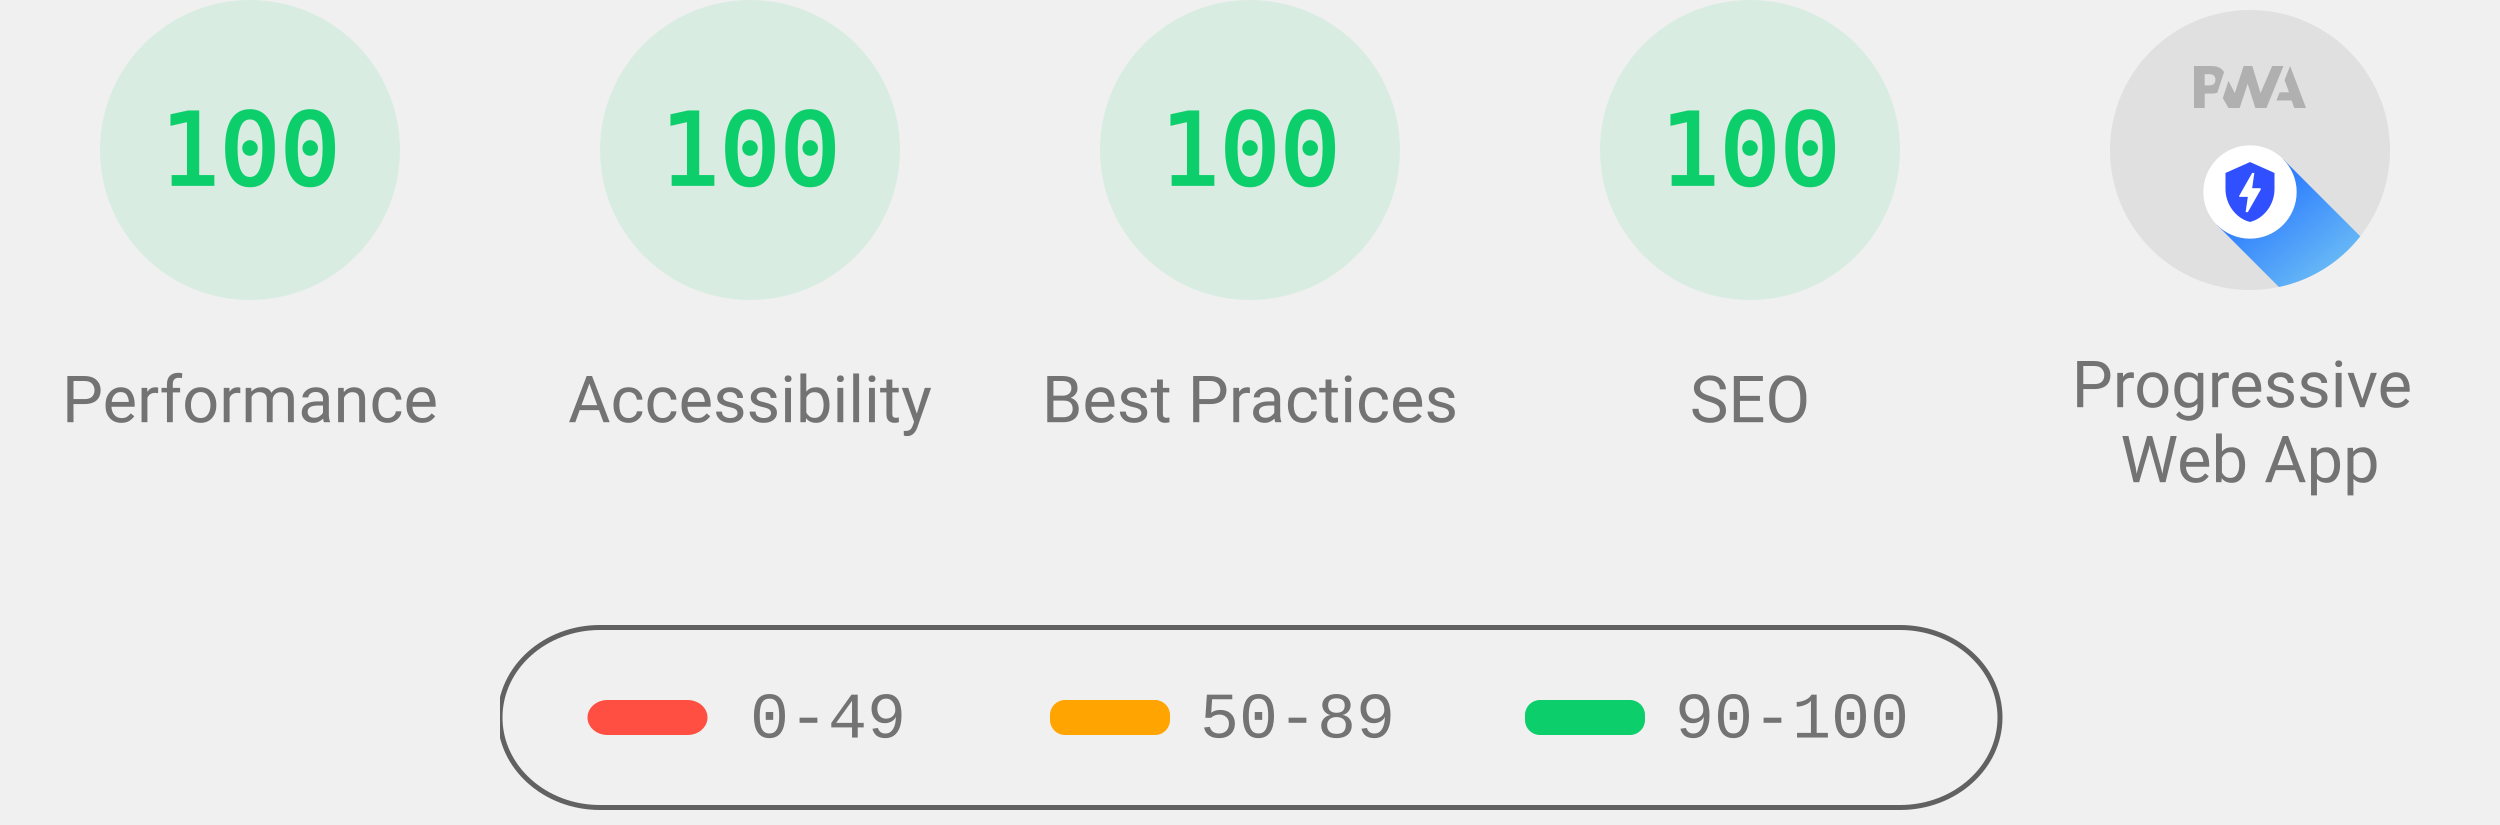
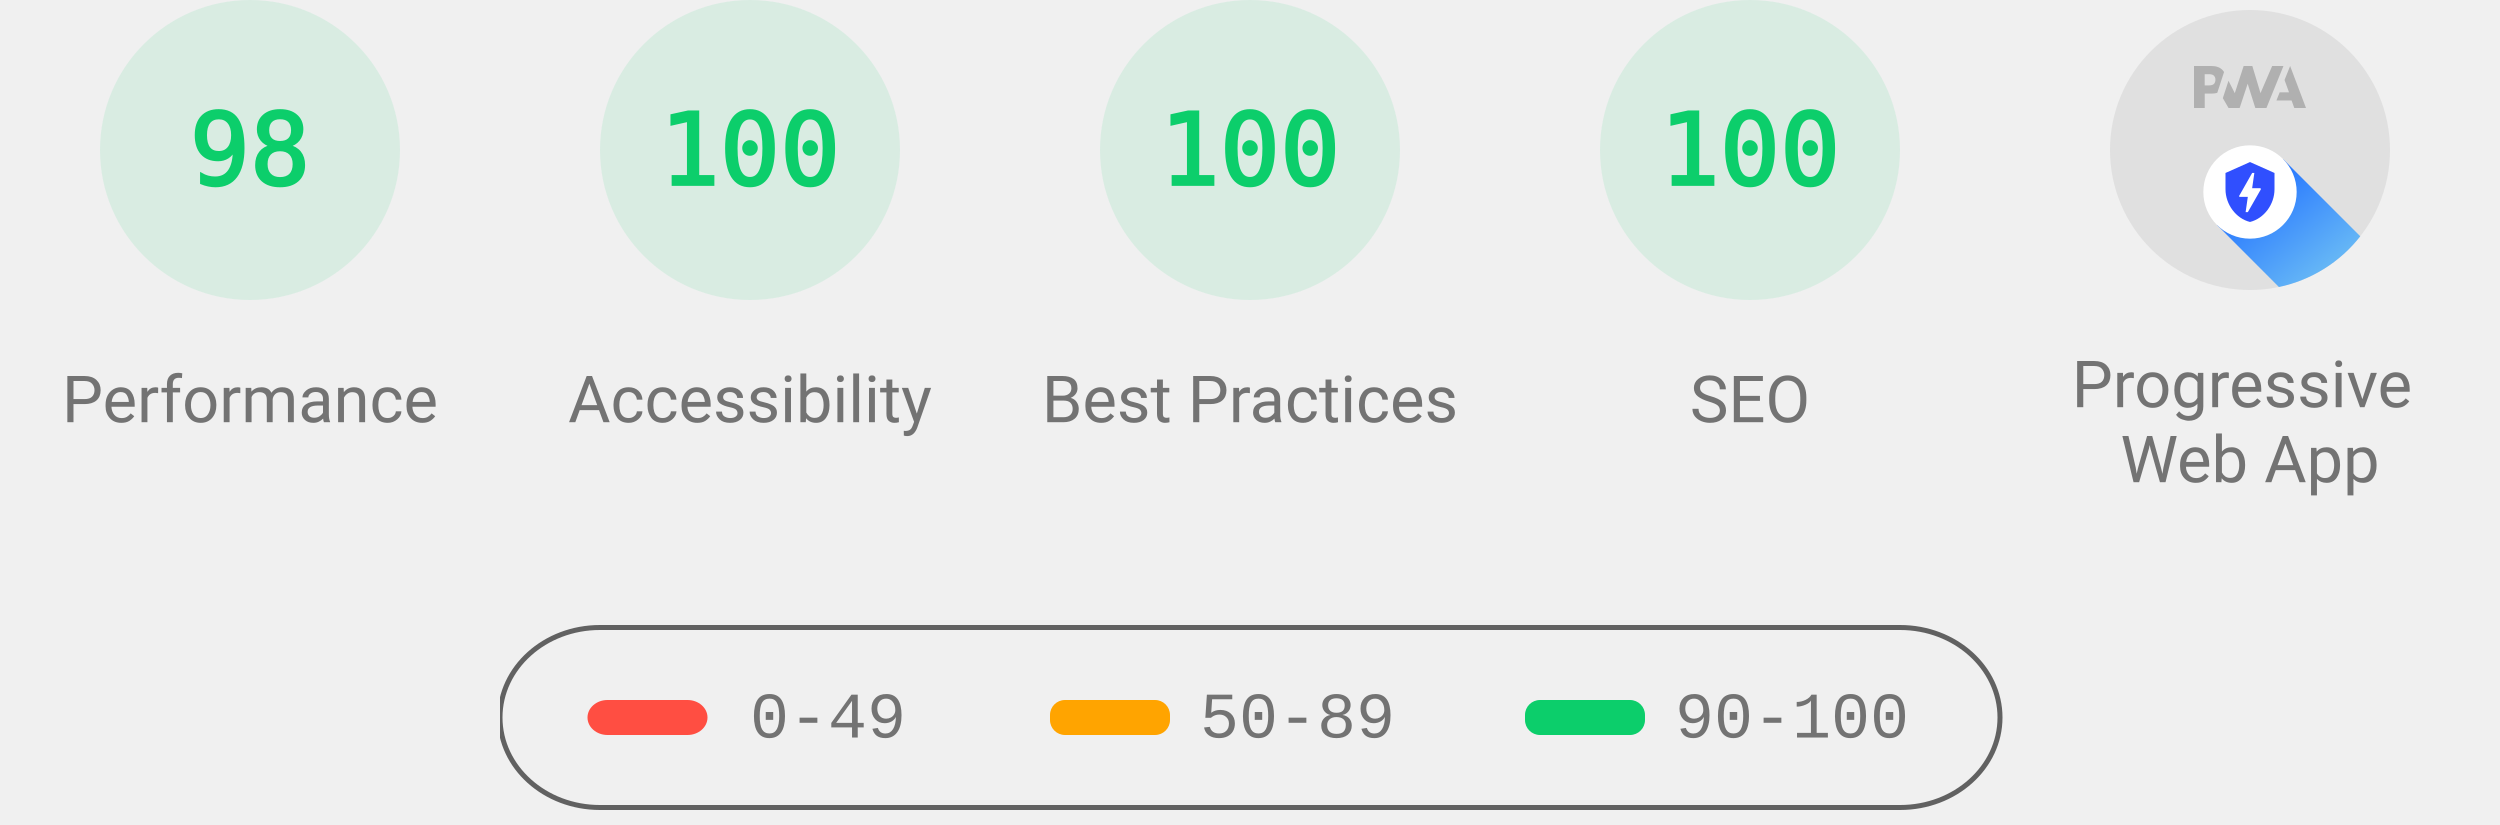
<svg xmlns="http://www.w3.org/2000/svg" class="theme--agnostic" fill="none" width="1000" height="330">
  <style>
			.gauge-base {
				opacity: 0.1
			}

			.gauge-arc {
				fill: none;
				animation-delay: 250ms;
				stroke-linecap: round;
				transform: rotate(-90deg);
				transform-origin: 100px 60px;
				animation: load-gauge 1s ease forwards
			}

			.guage-text {
				font-size: 40px;
				font-family: monospace;
				text-align: center
			}

			.guage-red {
				color: #ff4e42;
				fill: #ff4e42;
				stroke: #ff4e42
			}
			.guage-orange {
				color: #ffa400;
				fill: #ffa400;
				stroke: #ffa400
			}
			.guage-green {
				color: #0cce6b;
				fill: #0cce6b;
				stroke: #0cce6b
			}
			.theme--agnostic .guage-undefined {
				color: #5c5c5c;
				fill: #5c5c5c;
				stroke: #5c5c5c
			}
			.theme--light .guage-undefined {
				color: #1e1e1e;
				fill: #1e1e1e;
				stroke: #1e1e1e
			}
			.theme--dark .guage-undefined {
				color: #f5f5f5;
				fill: #f5f5f5;
				stroke: #f5f5f5
			}

			.guage-title {
				stroke: none;
				font-size: 26px;
				line-height: 26px;
				font-family: Roboto, Halvetica, Arial, sans-serif
			}
			.metric.guage-title {
				font-family: 'Courier New', Courier, monospace
			}
			.theme--agnostic .guage-title {
				color: #737373;
				fill: #737373
			}
			.theme--light .guage-title {
				color: #212121;
				fill: #212121
			}
			.theme--dark .guage-title {
				color: #f5f5f5;
				fill: #f5f5f5
			}

			@keyframes load-gauge {
				from {
					stroke-dasharray: 0 352.858
				}
			}
			.lh-gauge--pwa__disc {
				fill: #e0e0e0
			}
			.lh-gauge--pwa__logo {
				position: relative;
				fill: #b0b0b0
			}
			.lh-gauge--pwa__invisible {
				display: none
			}
			.lh-gauge--pwa__visible {
				display: inline
			}
			.guage-invisible {
				display: none
			}
			.lh-gauge--pwa__logo--primary-color {
				fill: #304ffe
			}
			.theme--agnostic .lh-gauge--pwa__logo--secondary-color {
				fill: #787878
			}
			.theme--light .lh-gauge--pwa__logo--secondary-color {
				fill: #3d3d3d
			}
			.theme--dark .lh-gauge--pwa__logo--secondary-color {
				fill: #d8b6b6
			}
			.theme--light #svg_2 {
				stroke: #00000022
			}
			.theme--agnostic #svg_2 {
				stroke: #616161
			}
			.theme--light #svg_2 {
				stroke: #00000022
			}
			.theme--dark #svg_2 {
				stroke: #f5f5f566
			}
		</style>
  <svg class="guage-div guage-perf guage-green" viewBox="0 0 200 200" width="200" height="200" x="0" y="0">
    <circle class="gauge-base" r="56" cx="100" cy="60" stroke-width="8" />
-     <circle class="gauge-arc guage-arc-1" r="56" cx="100" cy="60" stroke-width="8" style="stroke-dasharray: 351.858, 351.858;" />
-     <text class="guage-text" x="100px" y="60px" alignment-baseline="central" dominant-baseline="central" text-anchor="middle">100</text>
+     <circle class="gauge-arc guage-arc-1" r="56" cx="100" cy="60" stroke-width="8" style="stroke-dasharray: 344.821, 351.858;" />
+     <text class="guage-text" x="100px" y="60px" alignment-baseline="central" dominant-baseline="central" text-anchor="middle">98</text>
    <text class="guage-title" x="100px" y="160px" alignment-baseline="central" dominant-baseline="central" text-anchor="middle">Performance</text>
  </svg>
  <svg class="guage-div guage-acc guage-green" viewBox="0 0 200 200" width="200" height="200" x="200" y="0">
    <circle class="gauge-base" r="56" cx="100" cy="60" stroke-width="8" />
    <circle class="gauge-arc guage-arc-2" r="56" cx="100" cy="60" stroke-width="8" style="stroke-dasharray: 351.858, 351.858;" />
    <text class="guage-text" x="100px" y="60px" alignment-baseline="central" dominant-baseline="central" text-anchor="middle">100</text>
    <text class="guage-title" x="100px" y="160px" alignment-baseline="central" dominant-baseline="central" text-anchor="middle">Accessibility</text>
  </svg>
  <svg class="guage-div guage-best guage-green" viewBox="0 0 200 200" width="200" height="200" x="400" y="0">
    <circle class="gauge-base" r="56" cx="100" cy="60" stroke-width="8" />
    <circle class="gauge-arc guage-arc-3" r="56" cx="100" cy="60" stroke-width="8" style="stroke-dasharray: 351.858, 351.858;" />
    <text class="guage-text" x="100px" y="60px" alignment-baseline="central" dominant-baseline="central" text-anchor="middle">100</text>
    <text class="guage-title" x="100px" y="160px" alignment-baseline="central" dominant-baseline="central" text-anchor="middle">Best Practices</text>
  </svg>
  <svg class="guage-div guage-seo guage-green" viewBox="0 0 200 200" width="200" height="200" x="600" y="0">
    <circle class="gauge-base" r="56" cx="100" cy="60" stroke-width="8" />
    <circle class="gauge-arc guage-arc-4" r="56" cx="100" cy="60" stroke-width="8" style="stroke-dasharray: 351.858, 351.858;" />
    <text class="guage-text" x="100px" y="60px" alignment-baseline="central" dominant-baseline="central" text-anchor="middle">100</text>
    <text class="guage-title" x="100px" y="160px" alignment-baseline="central" dominant-baseline="central" text-anchor="middle">SEO</text>
  </svg>
  <svg class="guage-div guage-pwa " viewBox="0 0 200 200" width="200" height="200" x="800" y="0">
    <svg viewBox="0 0 60 60" width="112" height="112" x="44" y="4">
      <defs>
        <linearGradient id="lh-gauge--pwa__check-circle__gradient-0" x1="50%" y1="0%" x2="50%" y2="100%">
          <stop stop-color="#00C852" offset="0%" />
          <stop stop-color="#009688" offset="100%" />
        </linearGradient>
        <linearGradient id="lh-gauge--pwa__installable__shadow-gradient-0" x1="76.056%" x2="24.111%" y1="82.995%" y2="24.735%">
          <stop stop-color="#A5D6A7" offset="0%" />
          <stop stop-color="#80CBC4" offset="100%" />
        </linearGradient>
        <linearGradient id="lh-gauge--pwa__fast-reliable__shadow-gradient-0" x1="76.056%" y1="82.995%" x2="25.678%" y2="26.493%">
          <stop stop-color="#64B5F6" offset="0%" />
          <stop stop-color="#2979FF" offset="100%" />
        </linearGradient>
        <g id="lh-gauge--pwa__fast-reliable-badge-0">
          <circle fill="#FFFFFF" cx="10" cy="10" r="10" />
          <path fill="#304FFE" d="M10 3.58l5.25 2.34v3.5c0 3.23-2.24 6.26-5.25 7-3.01-.74-5.25-3.77-5.25-7v-3.5L10 3.58zm-.47 10.74l2.76-4.83.03-.07c.04-.08 0-.24-.22-.24h-1.64l.47-3.26h-.47l-2.7 4.77c-.02.01.05-.1-.04.05-.09.16-.1.31.18.31h1.63l-.47 3.27h.47z" />
        </g>
        <g id="lh-gauge--pwa__installable-badge-0">
          <circle fill="#FFFFFF" cx="10" cy="10" r="10" />
          <path fill="#009688" d="M10 4.167A5.835 5.835 0 0 0 4.167 10 5.835 5.835 0 0 0 10 15.833 5.835 5.835 0 0 0 15.833 10 5.835 5.835 0 0 0 10 4.167zm2.917 6.416h-2.334v2.334H9.417v-2.334H7.083V9.417h2.334V7.083h1.166v2.334h2.334v1.166z" />
        </g>
      </defs>
      <g stroke="none" fill-rule="nonzero">
        <circle class="lh-gauge--pwa__disc" cx="30" cy="30" r="30" />
        <g class="lh-gauge--pwa__logo">
          <path d="M35.66 19.39l.7-1.75h2L37.4 15 38.6 12l3.4 9h-2.51l-.58-1.61z" />
          <path d="M33.52 21l3.65-9h-2.42l-2.5 5.82L30.5 12h-1.86l-1.9 5.82-1.35-2.65-1.21 3.72L25.4 21h2.38l1.72-5.2 1.64 5.2z" />
          <path fill-rule="nonzero" d="M20.3 17.91h1.48c.45 0 .85-.05 1.2-.15l.39-1.18 1.07-3.3a2.64 2.64 0 0 0-.28-.37c-.55-.6-1.36-.91-2.42-.91H18v9h2.3V17.9zm1.96-3.84c.22.22.33.5.33.87 0 .36-.1.65-.29.87-.2.23-.59.35-1.15.35h-.86v-2.41h.87c.52 0 .89.1 1.1.32z" />
        </g>
        <rect class="lh-gauge--pwa__component lh-gauge--pwa__na-line lh-gauge--pwa__invisible" fill="#FFFFFF" x="20" y="32" width="20" height="4" rx="2" />
        <g class="lh-gauge--pwa__component lh-gauge--pwa__fast-reliable-badge lh-gauge--pwa__visible" transform="translate(20, 29)">
          <path fill="url(#lh-gauge--pwa__fast-reliable__shadow-gradient-0)" d="M33.63 19.49A30 30 0 0 1 16.2 30.36L3 17.14 17.14 3l16.49 16.49z" />
          <use href="#lh-gauge--pwa__fast-reliable-badge-0" />
        </g>
        <g class="lh-gauge--pwa__component lh-gauge--pwa__installable-badge lh-gauge--pwa__invisible" transform="translate(20, 29)">
          <path fill="url(#lh-gauge--pwa__installable__shadow-gradient-0)" d="M33.629 19.487c-4.272 5.453-10.391 9.39-17.415 10.869L3 17.142 17.142 3 33.63 19.487z" />
          <use href="#lh-gauge--pwa__installable-badge-0" />
        </g>
        <g class="lh-gauge--pwa__component lh-gauge--pwa__fast-reliable-installable-badges lh-gauge--pwa__invisible">
          <g transform="translate(8, 29)">
            <path fill="url(#lh-gauge--pwa__fast-reliable__shadow-gradient-0)" d="M16.321 30.463L3 17.143 17.142 3l22.365 22.365A29.864 29.864 0 0 1 22 31c-1.942 0-3.84-.184-5.679-.537z" />
            <use href="#lh-gauge--pwa__fast-reliable-badge-0" />
          </g>
          <g transform="translate(32, 29)">
            <path fill="url(#lh-gauge--pwa__installable__shadow-gradient-0)" d="M25.982 11.84a30.107 30.107 0 0 1-13.08 15.203L3 17.143 17.142 3l8.84 8.84z" />
            <use href="#lh-gauge--pwa__installable-badge-0" />
          </g>
        </g>
        <g class="lh-gauge--pwa__component lh-gauge--pwa__check-circle lh-gauge--pwa__invisible" transform="translate(18, 28)">
          <circle fill="#FFFFFF" cx="12" cy="12" r="12" />
          <path fill="url(#lh-gauge--pwa__check-circle__gradient-0)" d="M12 2a10 10 0 1 0 0 20 10 10 0 0 0 0-20zm-2 15l-5-5 1.41-1.41L10 14.17l7.59-7.59L19 8l-9 9z" />
        </g>
      </g>
    </svg>
    <text class="guage-title" y="160px" alignment-baseline="central" dominant-baseline="central" text-anchor="middle">
      <tspan x="100px" dy="-6px">Progressive</tspan>
      <tspan x="100px" dy="30px">Web App</tspan>
    </text>
  </svg>
  <svg width="604" height="76" x="200" y="250">
    <g>
      <rect fill="none" id="canvas_background" height="80" width="604" y="-1" x="-1" />
      <g display="none" overflow="visible" y="0" x="0" height="100%" width="100%" id="canvasGrid">
        <rect fill="url(#gridpattern)" stroke-width="0" y="0" x="0" height="100%" width="100%" />
      </g>
    </g>
    <g>
      <rect fill-opacity="0" stroke-width="2" rx="40" id="svg_2" height="72" width="600" y="1" x="0" fill="#000000" />
      <rect stroke="#000" rx="8" id="svg_3" height="14" width="48" y="30" x="35" stroke-opacity="null" stroke-width="0" fill="#ff4e42" />
      <rect stroke="#000" rx="6" id="svg_4" height="14" width="48" y="30" x="220" stroke-opacity="null" stroke-width="0" fill="#ffa400" />
      <rect stroke="#000" rx="6" id="svg_5" height="14" width="48" y="30" x="410" stroke-opacity="null" stroke-width="0" fill="#0cce6b" />
      <text class="metric guage-title" xml:space="preserve" text-anchor="start" font-size="26" id="svg_6" y="45" x="100" stroke-opacity="null" stroke-width="0" stroke="#000">0-49</text>
      <text class="metric guage-title" xml:space="preserve" text-anchor="start" font-size="26" id="svg_7" y="45" x="280" stroke-opacity="null" stroke-width="0" stroke="#000">50-89</text>
      <text class="metric guage-title" xml:space="preserve" text-anchor="start" font-size="26" id="svg_8" y="45" x="470" stroke-opacity="null" stroke-width="0" stroke="#000">90-100</text>
    </g>
  </svg>
</svg>
